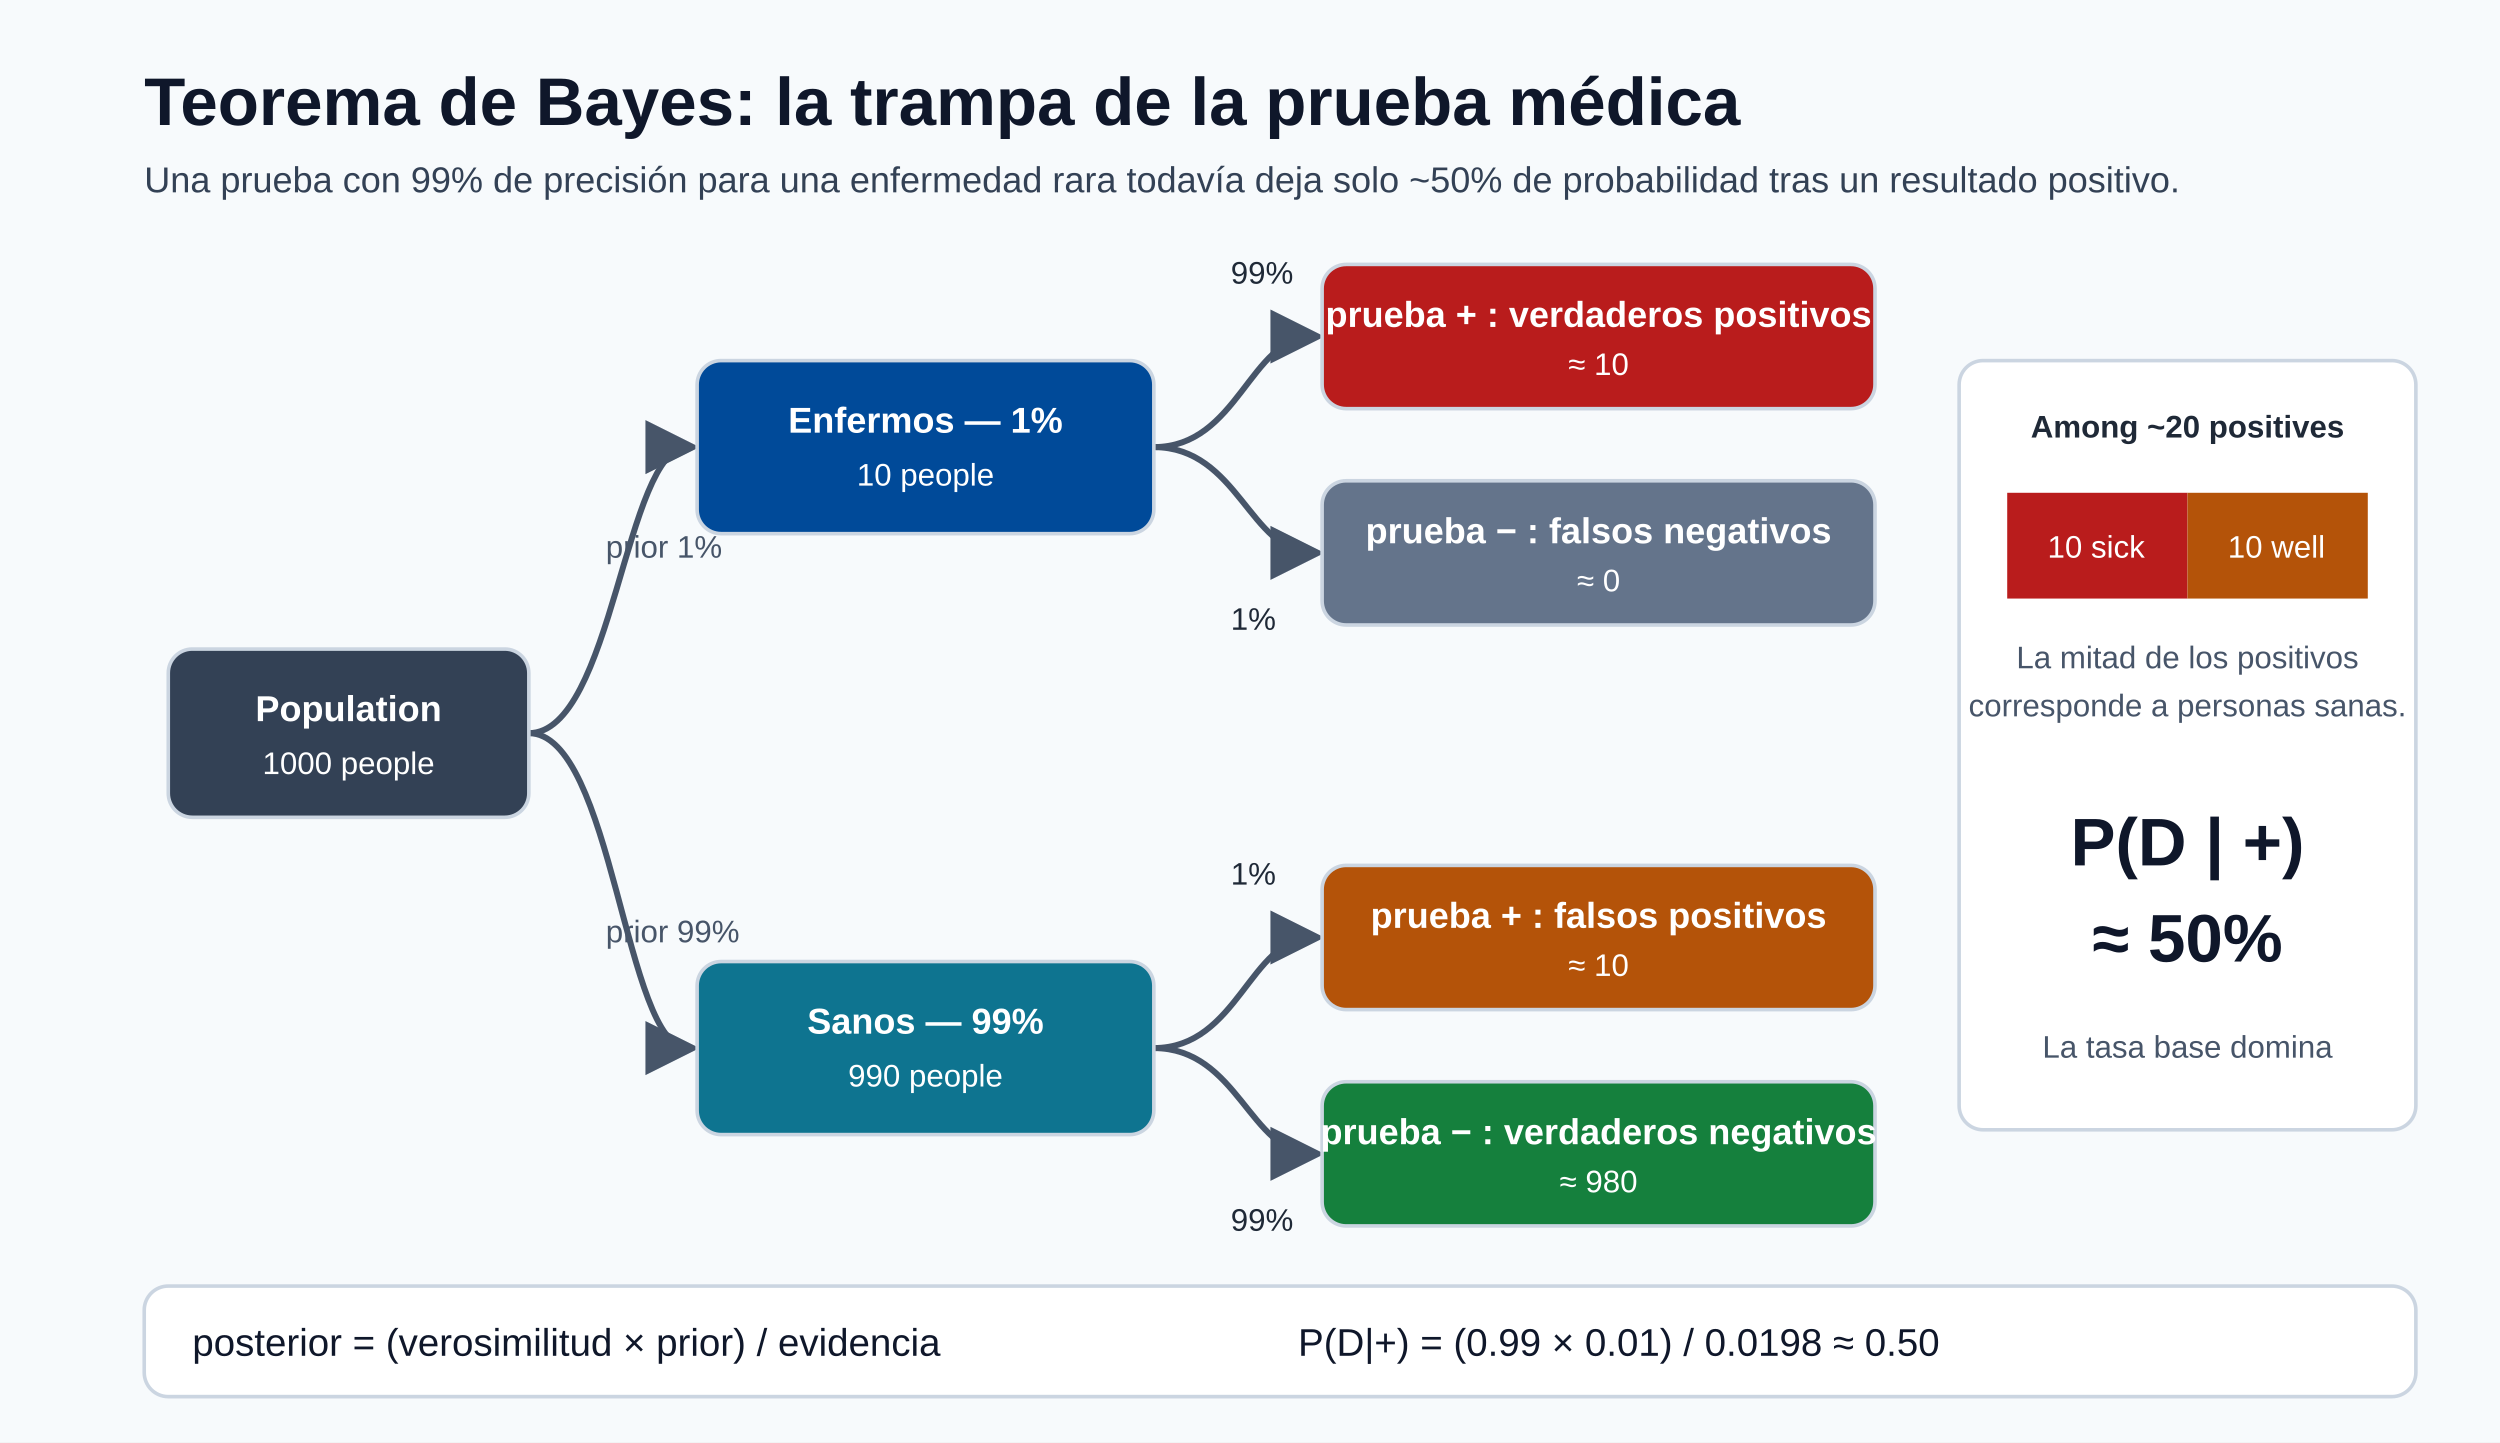
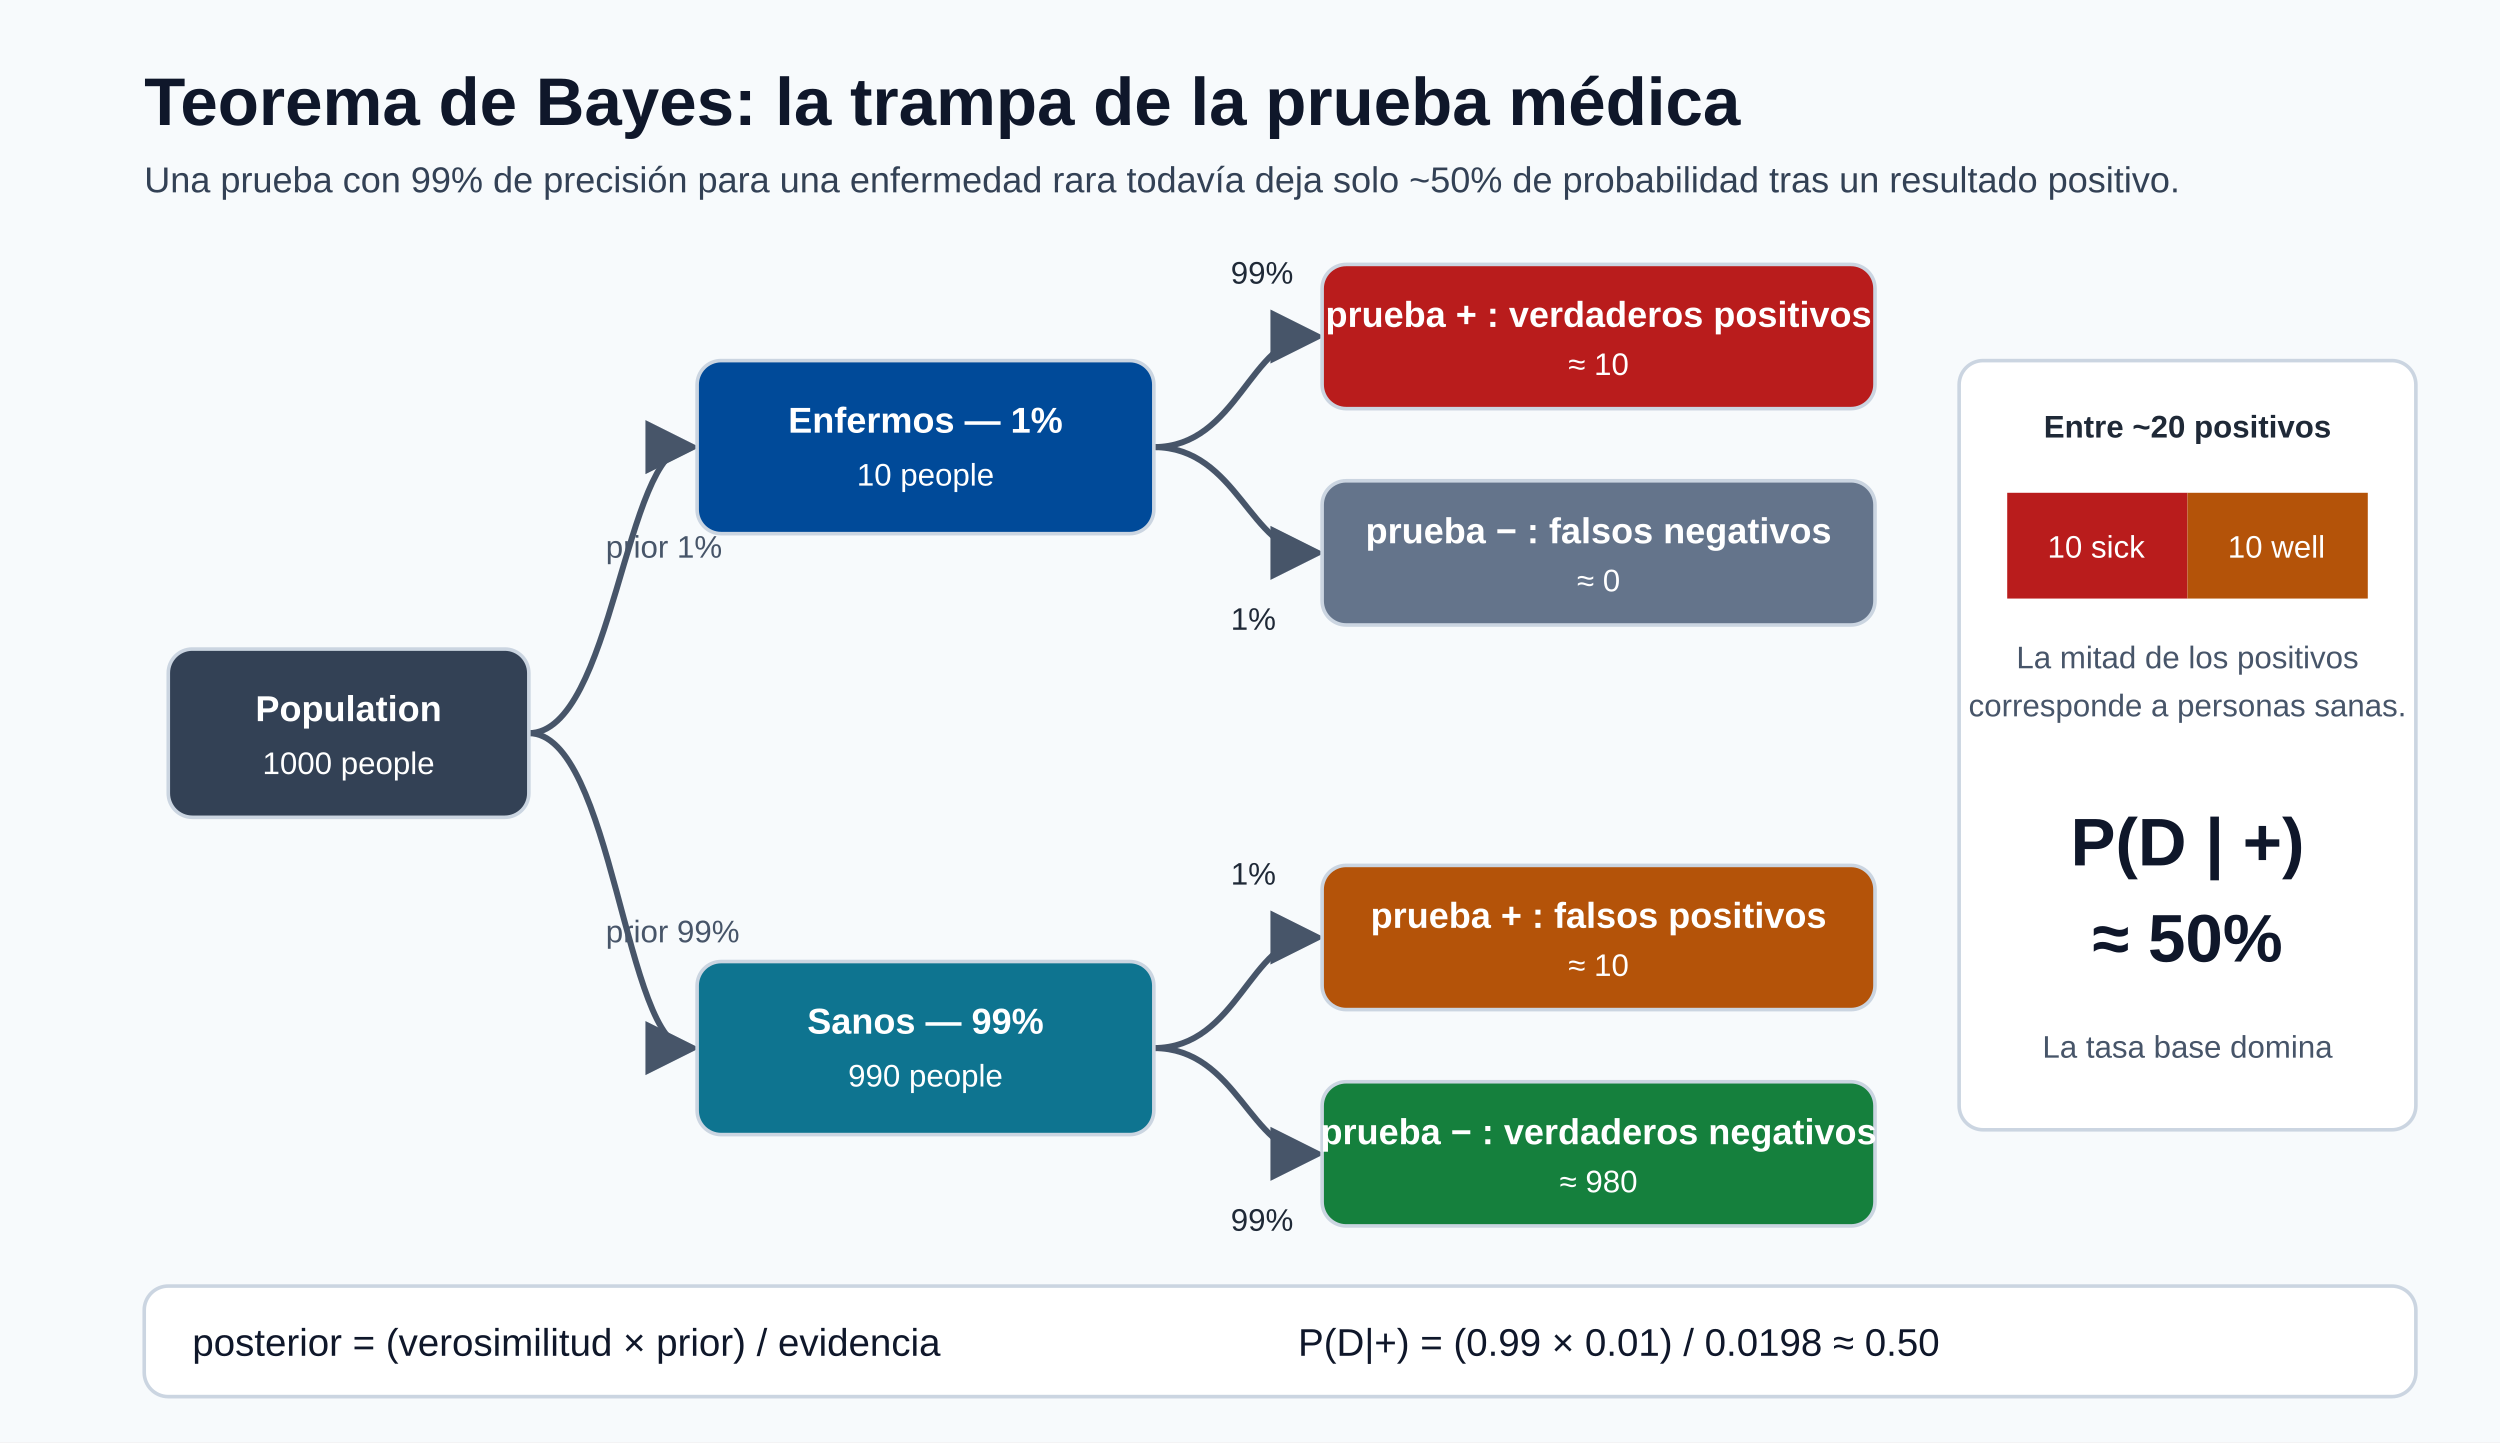
<svg xmlns="http://www.w3.org/2000/svg" width="1040" height="600" viewBox="0 0 1040 600" role="img" aria-labelledby="title desc">
  <defs>
    <style>
      .bg { fill: #f7fafc; }
      .title { fill: #0f172a; font-family: Segoe UI, Arial, sans-serif; font-size: 28px; font-weight: 700; }
      .subtitle { fill: #334155; font-family: Segoe UI, Arial, sans-serif; font-size: 15px; }
      .card { stroke: #cbd5e1; stroke-width: 1.5; }
      .node { font-family: Segoe UI, Arial, sans-serif; font-size: 15px; font-weight: 700; fill: #ffffff; }
      .count { font-family: Segoe UI, Arial, sans-serif; font-size: 13px; fill: #ffffff; }
      .label { font-family: Segoe UI, Arial, sans-serif; font-size: 13px; fill: #1f2937; }
      .desc2 { font-family: Segoe UI, Arial, sans-serif; font-size: 13px; fill: #475569; }
      .panel { fill: #ffffff; stroke: #cbd5e1; stroke-width: 1.5; }
      .arrow { stroke: #475569; stroke-width: 2.5; fill: none; }
      .formula { font-family: Segoe UI, Arial, sans-serif; font-size: 16px; fill: #0f172a; }
    </style>
    <marker id="ah" markerWidth="9" markerHeight="9" refX="7" refY="4.5" orient="auto">
      <path d="M0,0 L9,4.5 L0,9 z" fill="#475569" />
    </marker>
  </defs>
  <rect class="bg" x="0" y="0" width="1040" height="600" />
  <text class="title" x="60" y="52">Teorema de Bayes: la trampa de la prueba médica</text>
  <text class="subtitle" x="60" y="80">Una prueba con 99% de precisión para una enfermedad rara todavía deja solo ~50% de probabilidad tras un resultado positivo.</text>
  <path class="arrow" d="M220,305 C255,305 260,186 286,186" marker-end="url(#ah)" />
  <path class="arrow" d="M220,305 C255,305 260,436 286,436" marker-end="url(#ah)" />
  <path class="arrow" d="M480,186 C515,186 520,140 546,140" marker-end="url(#ah)" />
  <path class="arrow" d="M480,186 C515,186 520,230 546,230" marker-end="url(#ah)" />
  <path class="arrow" d="M480,436 C515,436 520,390 546,390" marker-end="url(#ah)" />
  <path class="arrow" d="M480,436 C515,436 520,480 546,480" marker-end="url(#ah)" />
  <text class="desc2" x="252" y="232">prior 1%</text>
  <text class="desc2" x="252" y="392">prior 99%</text>
  <text class="label" x="512" y="118">99%</text>
  <text class="label" x="512" y="262">1%</text>
  <text class="label" x="512" y="368">1%</text>
  <text class="label" x="512" y="512">99%</text>
  <rect class="card" x="70" y="270" width="150" height="70" rx="10" fill="#334155" />
  <text class="node" x="145" y="300" text-anchor="middle">Population</text>
  <text class="count" x="145" y="322" text-anchor="middle">1000 people</text>
  <rect class="card" x="290" y="150" width="190" height="72" rx="10" fill="#004a99" />
  <text class="node" x="385" y="180" text-anchor="middle">Enfermos — 1%</text>
  <text class="count" x="385" y="202" text-anchor="middle">10 people</text>
  <rect class="card" x="290" y="400" width="190" height="72" rx="10" fill="#0e7490" />
  <text class="node" x="385" y="430" text-anchor="middle">Sanos — 99%</text>
  <text class="count" x="385" y="452" text-anchor="middle">990 people</text>
  <rect class="card" x="550" y="110" width="230" height="60" rx="10" fill="#b91c1c" />
  <text class="node" x="665" y="136" text-anchor="middle">prueba + : verdaderos positivos</text>
  <text class="count" x="665" y="156" text-anchor="middle">≈ 10</text>
  <rect class="card" x="550" y="200" width="230" height="60" rx="10" fill="#64748b" />
  <text class="node" x="665" y="226" text-anchor="middle">prueba − : falsos negativos</text>
  <text class="count" x="665" y="246" text-anchor="middle">≈ 0</text>
  <rect class="card" x="550" y="360" width="230" height="60" rx="10" fill="#b45309" />
  <text class="node" x="665" y="386" text-anchor="middle">prueba + : falsos positivos</text>
  <text class="count" x="665" y="406" text-anchor="middle">≈ 10</text>
  <rect class="card" x="550" y="450" width="230" height="60" rx="10" fill="#15803d" />
  <text class="node" x="665" y="476" text-anchor="middle">prueba − : verdaderos negativos</text>
  <text class="count" x="665" y="496" text-anchor="middle">≈ 980</text>
  <rect class="panel" x="815" y="150" width="190" height="320" rx="10" />
-   <text class="label" x="910" y="182" text-anchor="middle" font-weight="700">Among ~20 positives</text>
+   <text class="label" x="910" y="182" text-anchor="middle" font-weight="700">Entre ~20 positivos</text>
  <rect x="835" y="205" width="75" height="44" fill="#b91c1c" />
  <rect x="910" y="205" width="75" height="44" fill="#b45309" />
  <text class="count" x="872" y="232" text-anchor="middle">10 sick</text>
  <text class="count" x="947" y="232" text-anchor="middle">10 well</text>
  <text class="desc2" x="910" y="278" text-anchor="middle">La mitad de los positivos</text>
  <text class="desc2" x="910" y="298" text-anchor="middle">corresponde a personas sanas.</text>
  <text class="title" x="910" y="360" text-anchor="middle" font-size="22">P(D | +)</text>
  <text class="title" x="910" y="400" text-anchor="middle" font-size="30" fill="#b91c1c">≈ 50%</text>
  <text class="desc2" x="910" y="440" text-anchor="middle">La tasa base domina</text>
  <rect class="panel" x="60" y="535" width="945" height="46" rx="10" />
  <text class="formula" x="80" y="564">posterior = (verosimilitud × prior) / evidencia</text>
  <text class="formula" x="540" y="564">P(D|+) = (0.99 × 0.01) / 0.0198 ≈ 0.50</text>
</svg>
